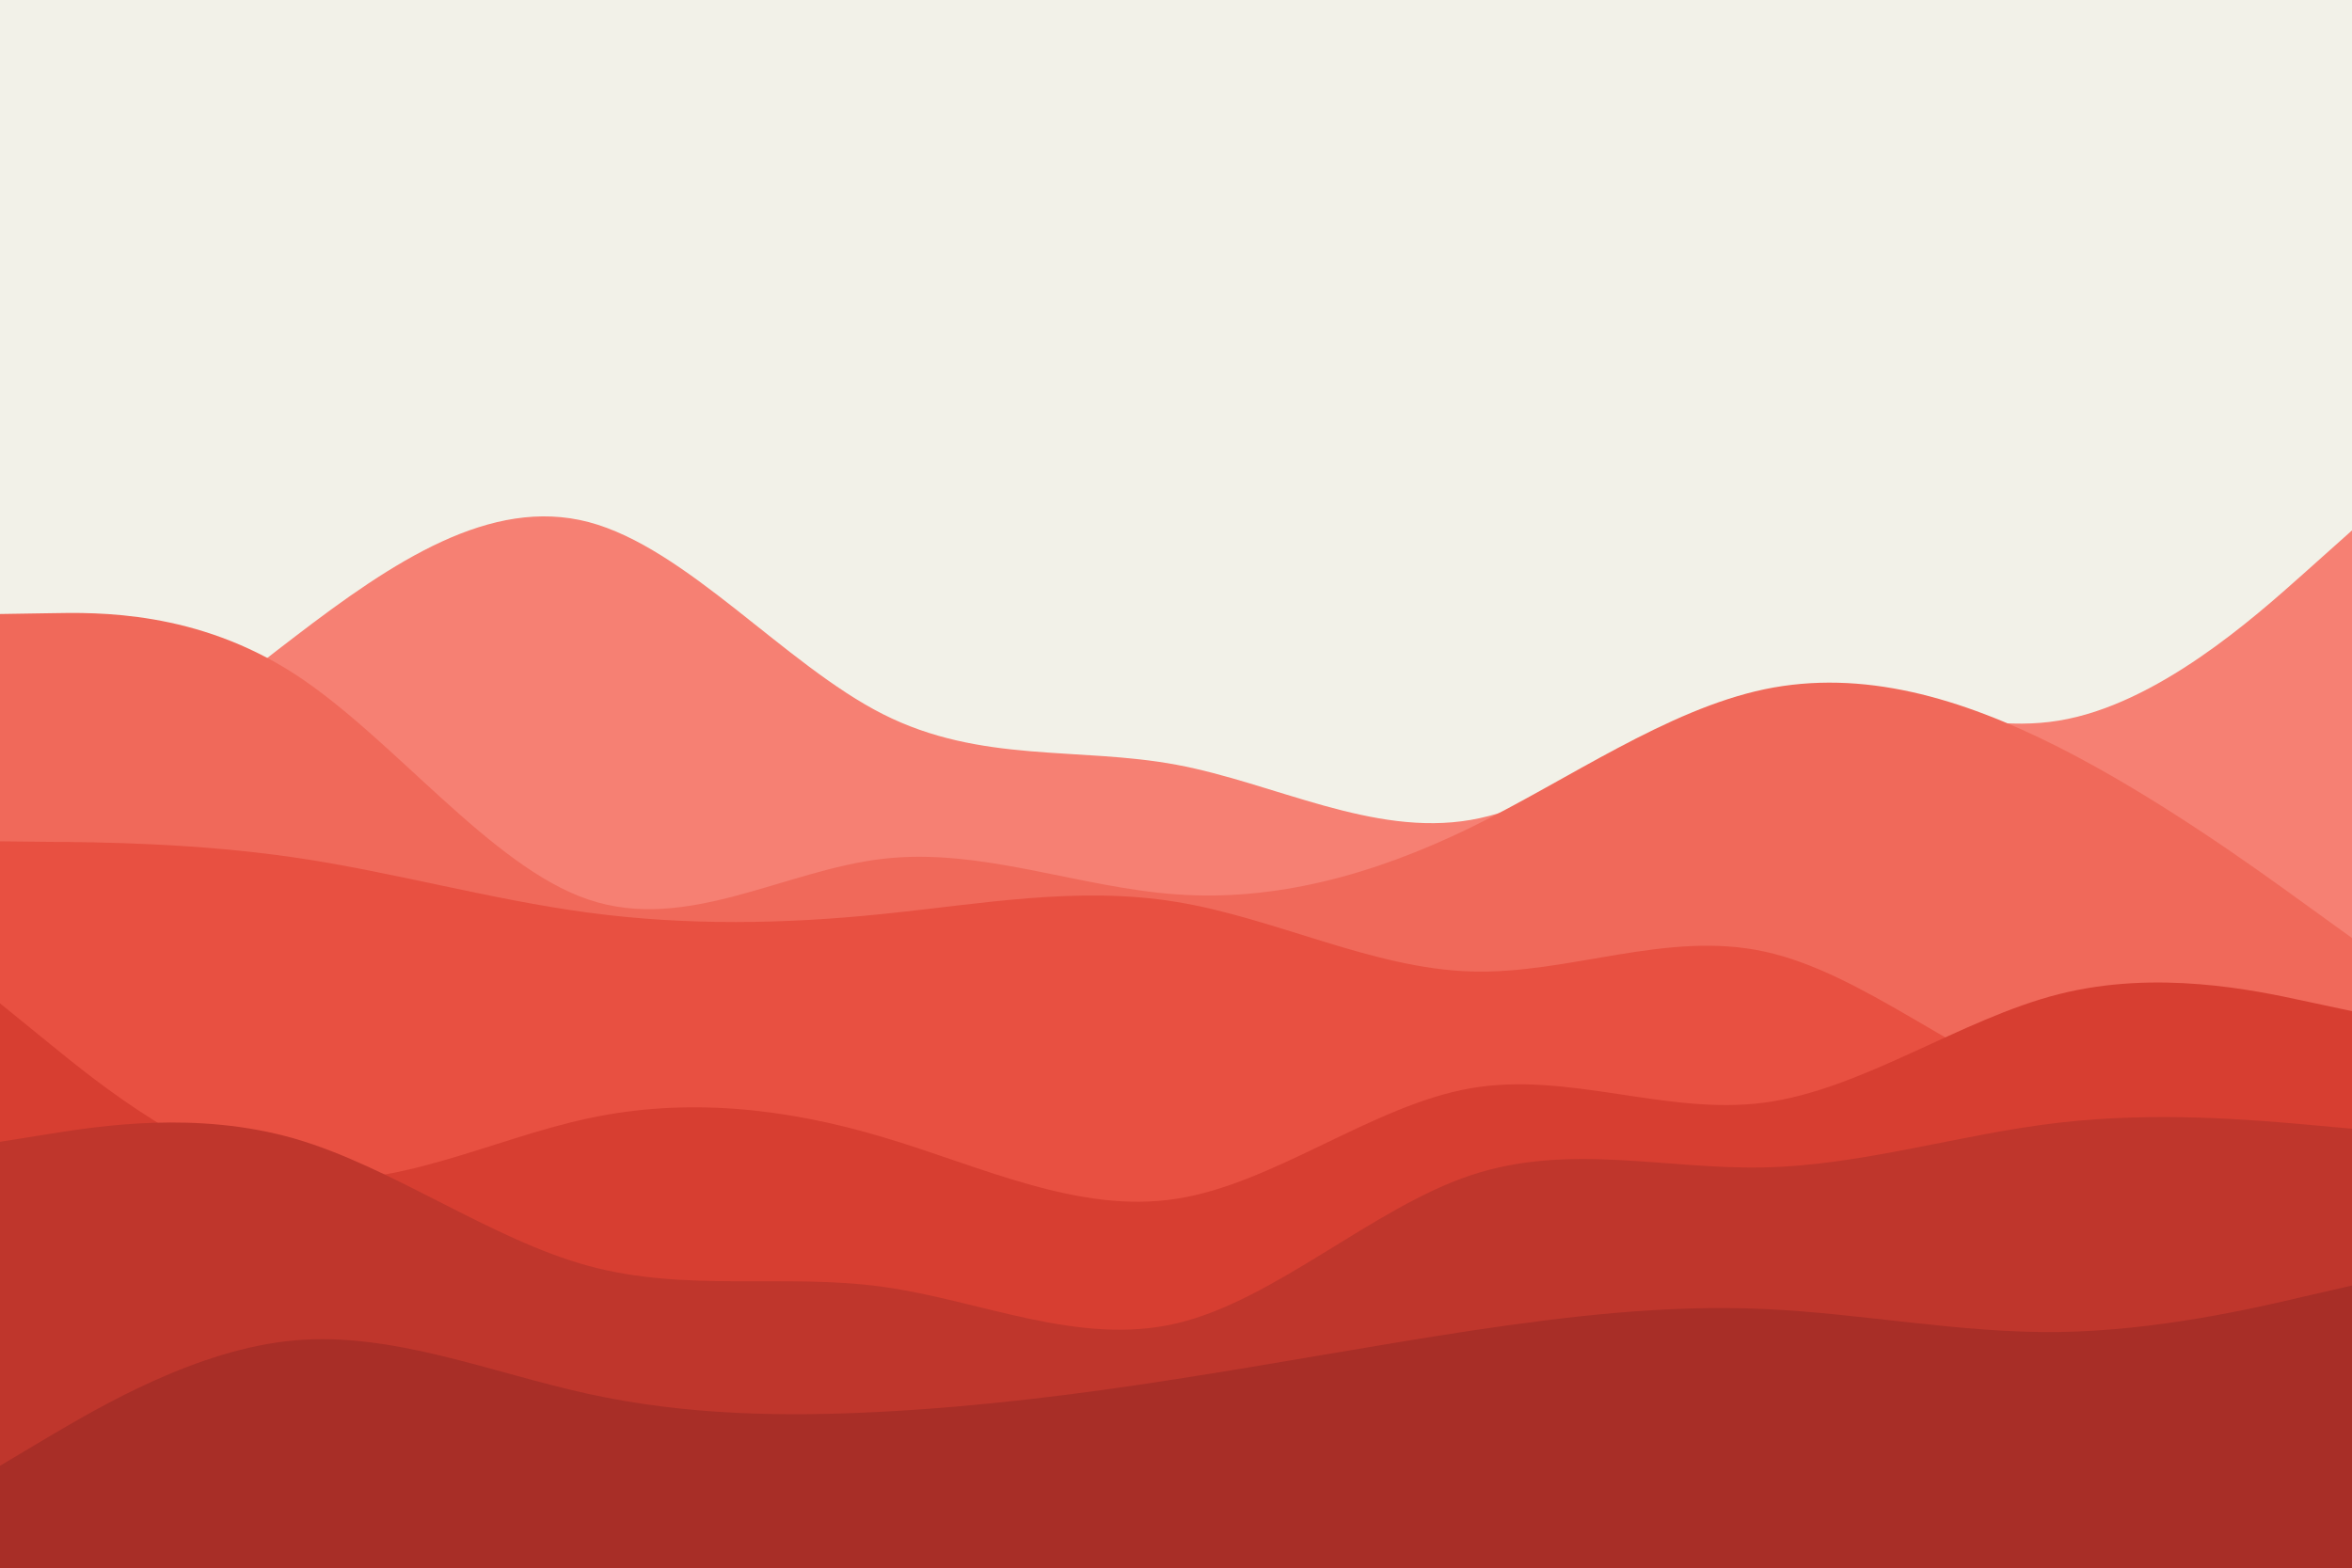
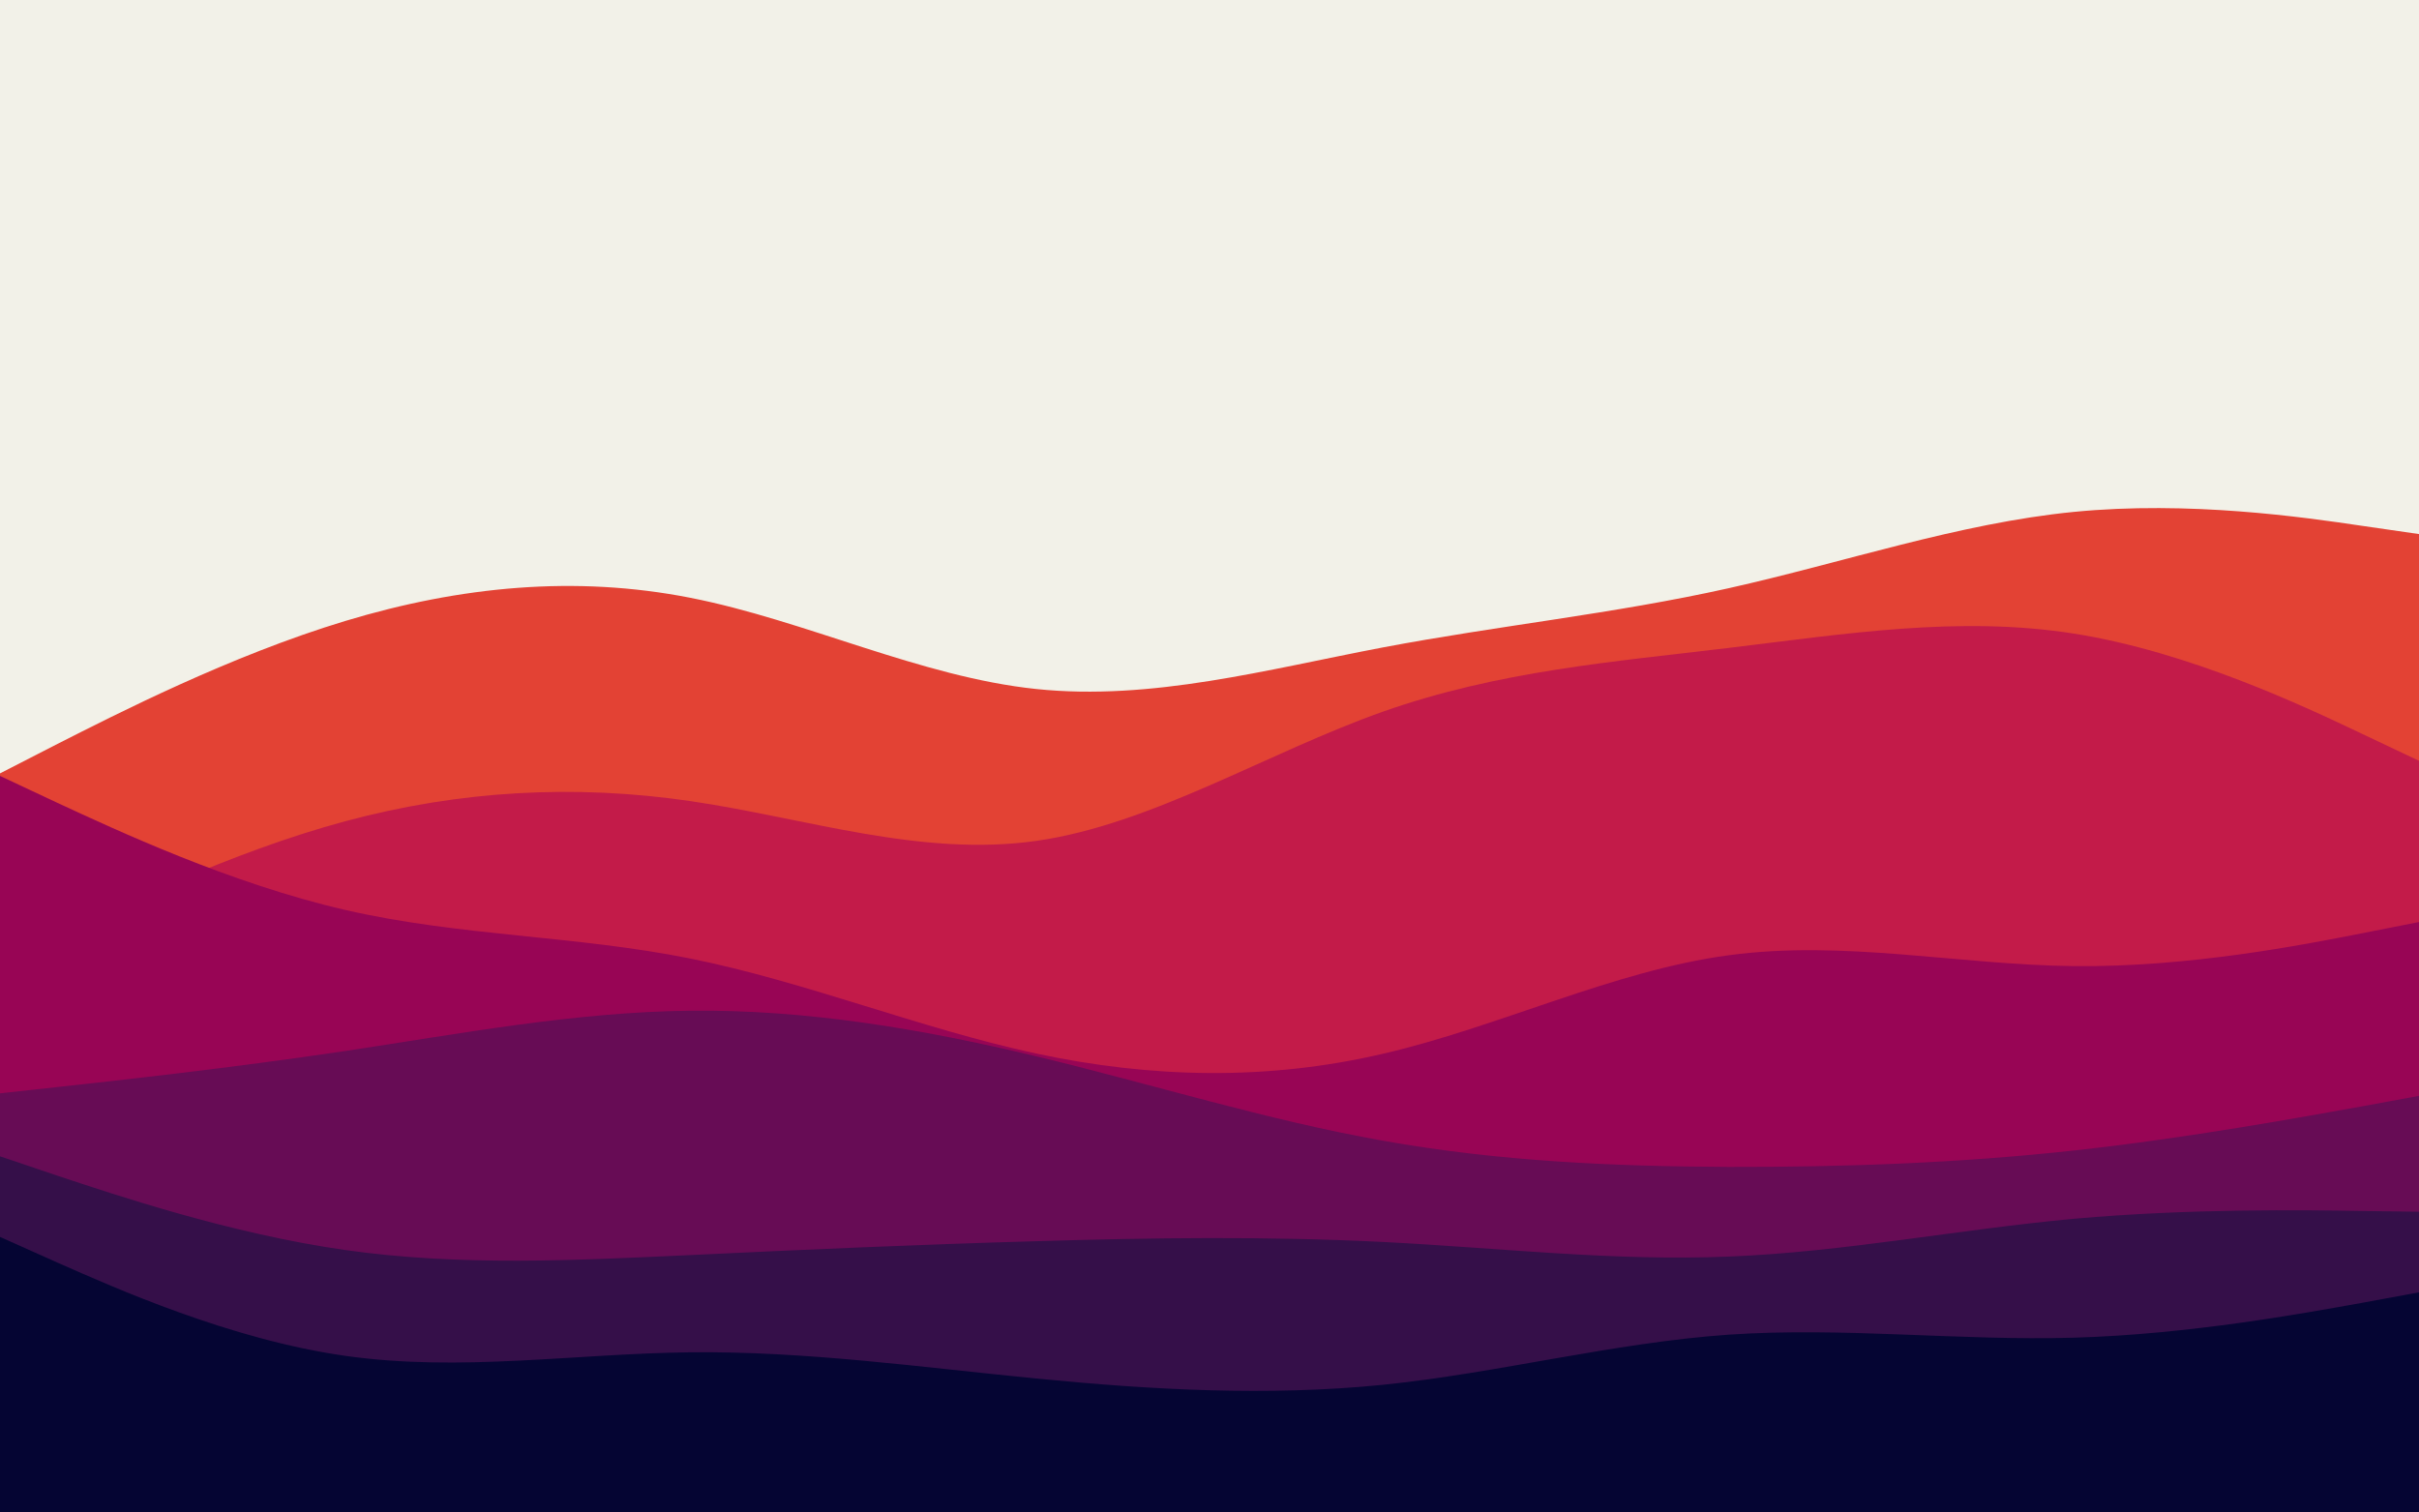
- <svg xmlns="http://www.w3.org/2000/svg" id="visual" viewBox="0 0 900 600" width="900" height="600" version="1.1">
-   <rect x="0" y="0" width="900" height="600" fill="#F2F1E8" />
-   <path d="M0 337L18.8 320.8C37.7 304.7 75.3 272.3 112.8 243.7C150.3 215 187.7 190 225.2 199.8C262.7 209.7 300.3 254.3 337.8 273.3C375.3 292.3 412.7 285.7 450.2 292.7C487.7 299.7 525.3 320.3 562.8 313.8C600.3 307.3 637.7 273.7 675.2 267.3C712.7 261 750.3 282 787.8 275.8C825.3 269.7 862.7 236.3 881.3 219.7L900 203L900 601L881.3 601C862.7 601 825.3 601 787.8 601C750.3 601 712.7 601 675.2 601C637.7 601 600.3 601 562.8 601C525.3 601 487.7 601 450.2 601C412.7 601 375.3 601 337.8 601C300.3 601 262.7 601 225.2 601C187.7 601 150.3 601 112.8 601C75.3 601 37.7 601 18.8 601L0 601Z" fill="#f68073" />
-   <path d="M0 235L18.8 234.7C37.7 234.3 75.3 233.7 112.8 258C150.3 282.3 187.7 331.7 225.2 344.3C262.7 357 300.3 333 337.8 328.7C375.3 324.3 412.7 339.7 450.2 342.3C487.7 345 525.3 335 562.8 316.7C600.3 298.3 637.7 271.7 675.2 263.8C712.7 256 750.3 267 787.8 286C825.3 305 862.7 332 881.3 345.5L900 359L900 601L881.3 601C862.7 601 825.3 601 787.8 601C750.3 601 712.7 601 675.2 601C637.7 601 600.3 601 562.8 601C525.3 601 487.7 601 450.2 601C412.7 601 375.3 601 337.8 601C300.3 601 262.7 601 225.2 601C187.7 601 150.3 601 112.8 601C75.3 601 37.7 601 18.8 601L0 601Z" fill="#f0695a" />
-   <path d="M0 322L18.8 322.2C37.7 322.3 75.3 322.7 112.8 328.2C150.3 333.7 187.7 344.3 225.2 349.3C262.7 354.3 300.3 353.7 337.8 349.8C375.3 346 412.7 339 450.2 345.2C487.7 351.3 525.3 370.7 562.8 371.8C600.3 373 637.7 356 675.2 364.2C712.7 372.3 750.3 405.7 787.8 418.2C825.3 430.7 862.7 422.3 881.3 418.2L900 414L900 601L881.3 601C862.7 601 825.3 601 787.8 601C750.3 601 712.7 601 675.2 601C637.7 601 600.3 601 562.8 601C525.3 601 487.7 601 450.2 601C412.7 601 375.3 601 337.8 601C300.3 601 262.7 601 225.2 601C187.7 601 150.3 601 112.8 601C75.3 601 37.7 601 18.8 601L0 601Z" fill="#e85041" />
-   <path d="M0 384L18.8 399.3C37.7 414.7 75.3 445.3 112.8 450.7C150.3 456 187.7 436 225.2 428C262.7 420 300.3 424 337.8 435.2C375.3 446.3 412.7 464.7 450.2 458.8C487.7 453 525.3 423 562.8 416.5C600.3 410 637.7 427 675.2 422C712.7 417 750.3 390 787.8 380.5C825.3 371 862.7 379 881.3 383L900 387L900 601L881.3 601C862.7 601 825.3 601 787.8 601C750.3 601 712.7 601 675.2 601C637.7 601 600.3 601 562.8 601C525.3 601 487.7 601 450.2 601C412.7 601 375.3 601 337.8 601C300.3 601 262.7 601 225.2 601C187.7 601 150.3 601 112.8 601C75.3 601 37.7 601 18.8 601L0 601Z" fill="#d73e31" />
-   <path d="M0 437L18.8 434C37.7 431 75.3 425 112.8 435.8C150.3 446.7 187.7 474.3 225.2 484.5C262.7 494.7 300.3 487.3 337.8 492.5C375.3 497.7 412.7 515.3 450.2 506.5C487.7 497.7 525.3 462.3 562.8 449.8C600.3 437.3 637.7 447.7 675.2 446.8C712.7 446 750.3 434 787.8 429.7C825.3 425.3 862.7 428.7 881.3 430.3L900 432L900 601L881.3 601C862.7 601 825.3 601 787.8 601C750.3 601 712.7 601 675.2 601C637.7 601 600.3 601 562.8 601C525.3 601 487.7 601 450.2 601C412.7 601 375.3 601 337.8 601C300.3 601 262.7 601 225.2 601C187.7 601 150.3 601 112.8 601C75.3 601 37.7 601 18.8 601L0 601Z" fill="#bf362c" />
-   <path d="M0 561L18.8 549.8C37.7 538.7 75.3 516.3 112.8 513C150.3 509.7 187.7 525.3 225.2 533.5C262.7 541.7 300.3 542.3 337.8 540.3C375.3 538.3 412.7 533.7 450.2 527.8C487.7 522 525.3 515 562.8 509.3C600.3 503.7 637.7 499.3 675.2 501C712.7 502.7 750.3 510.3 787.8 509.8C825.3 509.3 862.7 500.7 881.3 496.3L900 492L900 601L881.3 601C862.7 601 825.3 601 787.8 601C750.3 601 712.7 601 675.2 601C637.7 601 600.3 601 562.8 601C525.3 601 487.7 601 450.2 601C412.7 601 375.3 601 337.8 601C300.3 601 262.7 601 225.2 601C187.7 601 150.3 601 112.8 601C75.3 601 37.7 601 18.8 601L0 601Z" fill="#a82e27" />
+ <svg xmlns="http://www.w3.org/2000/svg" id="visual" viewBox="0 0 960 600" width="960" height="600" version="1.1">
+   <rect x="0" y="0" width="960" height="600" fill="#F2F1E8" />
+   <path d="M0 307L22.8 295.3C45.7 283.7 91.3 260.3 137 246.5C182.7 232.7 228.3 228.3 274 237.3C319.7 246.3 365.3 268.7 411.2 273.5C457 278.3 503 265.7 548.8 257C594.7 248.3 640.3 243.7 686 233.5C731.7 223.3 777.3 207.7 823 203.2C868.7 198.7 914.3 205.3 937.2 208.7L960 212L960 601L937.2 601C914.3 601 868.7 601 823 601C777.3 601 731.7 601 686 601C640.3 601 594.7 601 548.8 601C503 601 457 601 411.2 601C365.3 601 319.7 601 274 601C228.3 601 182.7 601 137 601C91.3 601 45.7 601 22.8 601L0 601Z" fill="#e34234" />
+   <path d="M0 383L22.8 371.8C45.7 360.7 91.3 338.3 137 326C182.7 313.7 228.3 311.3 274 318C319.7 324.7 365.3 340.3 411.2 333.8C457 327.3 503 298.7 548.8 282.5C594.7 266.3 640.3 262.7 686 257.2C731.7 251.7 777.3 244.3 823 251.5C868.7 258.7 914.3 280.3 937.2 291.2L960 302L960 601L937.2 601C914.3 601 868.7 601 823 601C777.3 601 731.7 601 686 601C640.3 601 594.7 601 548.8 601C503 601 457 601 411.2 601C365.3 601 319.7 601 274 601C228.3 601 182.7 601 137 601C91.3 601 45.7 601 22.8 601L0 601Z" fill="#c31b49" />
+   <path d="M0 308L22.8 318.7C45.7 329.3 91.3 350.7 137 361.2C182.7 371.7 228.3 371.3 274 380.5C319.7 389.7 365.3 408.3 411.2 418.2C457 428 503 429 548.8 418.3C594.7 407.7 640.3 385.3 686 379.2C731.7 373 777.3 383 823 383.5C868.7 384 914.3 375 937.2 370.5L960 366L960 601L937.2 601C914.3 601 868.7 601 823 601C777.3 601 731.7 601 686 601C640.3 601 594.7 601 548.8 601C503 601 457 601 411.2 601C365.3 601 319.7 601 274 601C228.3 601 182.7 601 137 601C91.3 601 45.7 601 22.8 601L0 601Z" fill="#980555" />
+   <path d="M0 434L22.8 431.5C45.7 429 91.3 424 137 417.2C182.7 410.3 228.3 401.7 274 401.2C319.7 400.7 365.3 408.3 411.2 419.3C457 430.3 503 444.7 548.8 452.8C594.7 461 640.3 463 686 463.2C731.7 463.3 777.3 461.7 823 456.7C868.7 451.7 914.3 443.3 937.2 439.2L960 435L960 601L937.2 601C914.3 601 868.7 601 823 601C777.3 601 731.7 601 686 601C640.3 601 594.7 601 548.8 601C503 601 457 601 411.2 601C365.3 601 319.7 601 274 601C228.3 601 182.7 601 137 601C91.3 601 45.7 601 22.8 601L0 601Z" fill="#670c55" />
+   <path d="M0 459L22.8 466.7C45.7 474.3 91.3 489.7 137 496.2C182.7 502.7 228.3 500.3 274 498.2C319.7 496 365.3 494 411.2 492.7C457 491.3 503 490.7 548.8 493C594.7 495.3 640.3 500.7 686 498.8C731.7 497 777.3 488 823 483.8C868.7 479.7 914.3 480.3 937.2 480.7L960 481L960 601L937.2 601C914.3 601 868.7 601 823 601C777.3 601 731.7 601 686 601C640.3 601 594.7 601 548.8 601C503 601 457 601 411.2 601C365.3 601 319.7 601 274 601C228.3 601 182.7 601 137 601C91.3 601 45.7 601 22.8 601L0 601Z" fill="#350f49" />
+   <path d="M0 491L22.8 501.2C45.7 511.3 91.3 531.7 137 538.2C182.7 544.7 228.3 537.3 274 536.8C319.7 536.3 365.3 542.7 411.2 547.2C457 551.7 503 554.3 548.8 549.7C594.7 545 640.3 533 686 529.8C731.7 526.7 777.3 532.3 823 531C868.7 529.7 914.3 521.3 937.2 517.2L960 513L960 601L937.2 601C914.3 601 868.7 601 823 601C777.3 601 731.7 601 686 601C640.3 601 594.7 601 548.8 601C503 601 457 601 411.2 601C365.3 601 319.7 601 274 601C228.3 601 182.7 601 137 601C91.3 601 45.7 601 22.8 601L0 601Z" fill="#050533" />
</svg>
